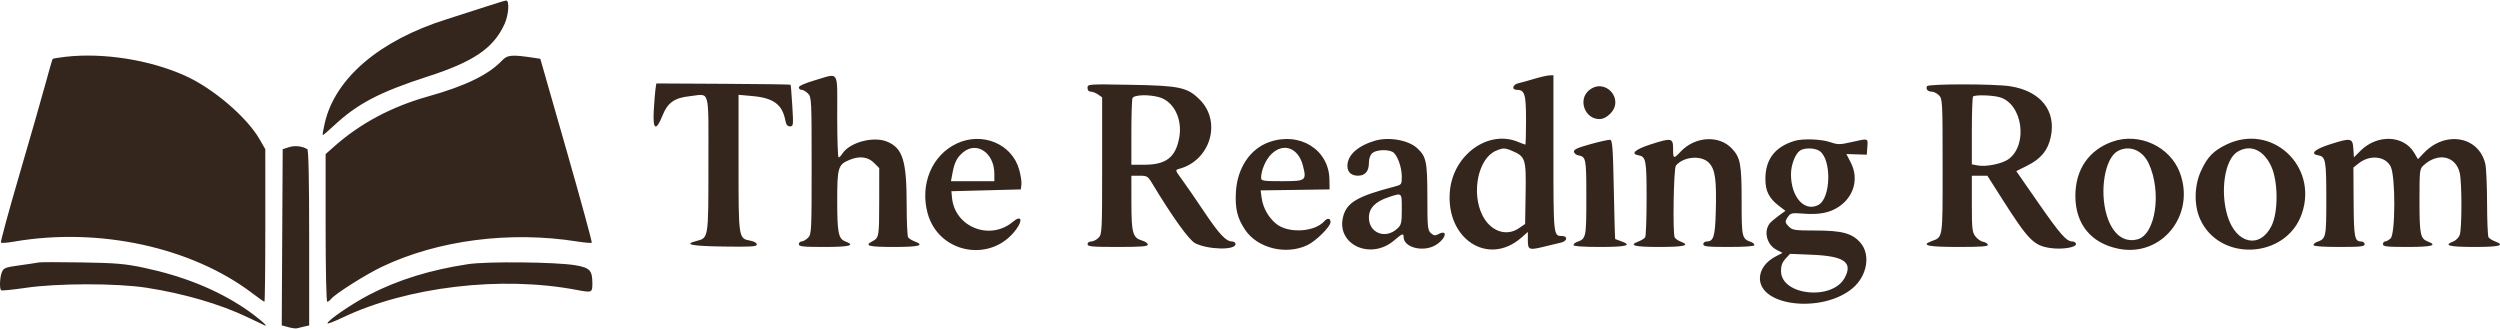
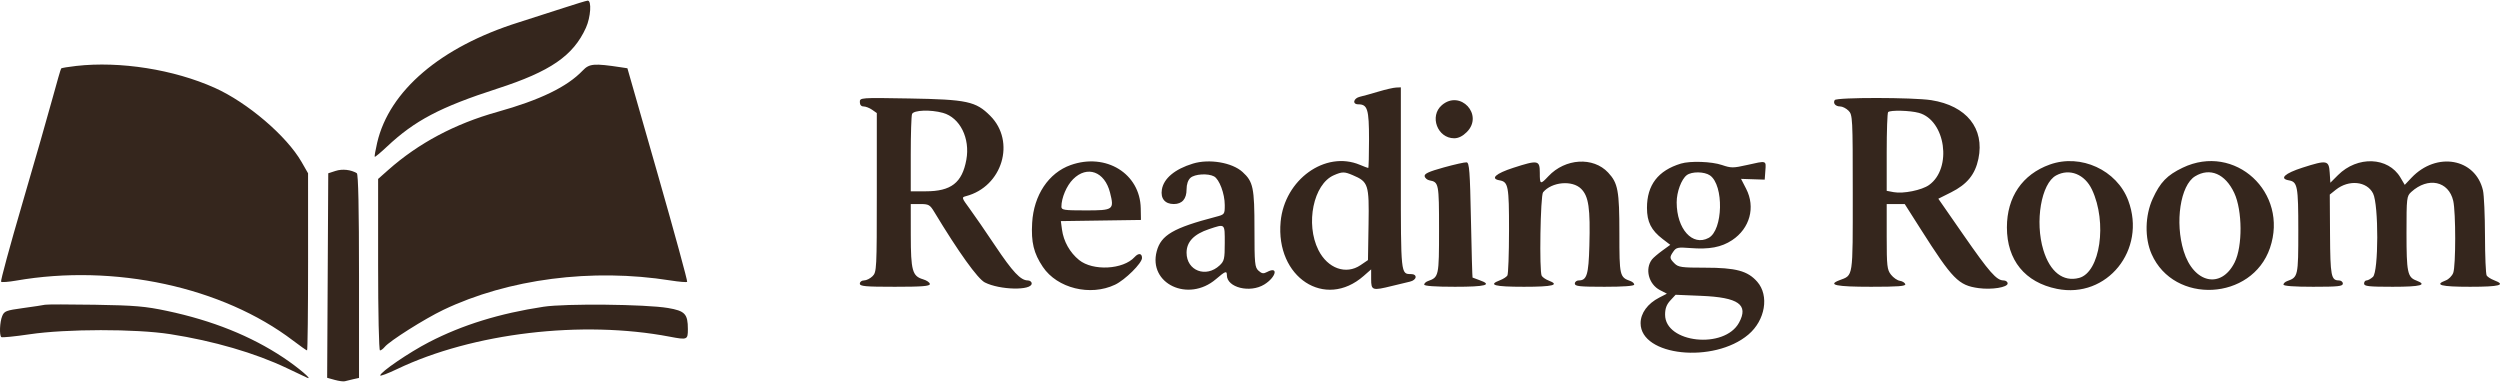
- <svg xmlns="http://www.w3.org/2000/svg" width="1368" height="180" viewBox="0.782 0.124 1368.286 179.462" role="img" aria-label="The Reading Room">
-   <path d="M 266.500 3.540 C 261 5.347, 251.377 8.439, 245.115 10.413 C 208.495 21.954, 184.277 42.568, 178.563 67.060 C 177.748 70.555, 177.226 73.559, 177.403 73.736 C 177.580 73.913, 180.149 71.779, 183.113 68.993 C 196.264 56.629, 208.277 50.313, 235.235 41.591 C 260.176 33.521, 270.969 26.107, 276.941 12.943 C 279.227 7.902, 279.731 -0.075, 277.750 0.128 C 277.063 0.199, 272 1.734, 266.500 3.540 M 36.754 30.902 C 33.043 31.319, 29.832 31.849, 29.618 32.080 C 29.404 32.311, 27.585 38.575, 25.575 46 C 23.565 53.425, 17.143 75.818, 11.305 95.761 C 5.466 115.705, 0.960 132.293, 1.290 132.623 C 1.621 132.954, 4.782 132.721, 8.315 132.106 C 54.694 124.029, 105.653 135.060, 138.952 160.383 C 142.290 162.922, 145.242 165, 145.511 165 C 145.780 165, 145.996 146.213, 145.991 123.250 L 145.981 81.500 142.925 76.170 C 135.894 63.910, 117.406 48.129, 101.983 41.222 C 82.667 32.572, 57.433 28.580, 36.754 30.902 M 275.462 33.051 C 268.076 40.789, 255.437 46.915, 235.132 52.600 C 215.166 58.190, 197.997 67.332, 183.750 79.960 L 179 84.170 179 124.585 C 179 147.102, 179.389 165, 179.878 165 C 180.360 165, 181.373 164.248, 182.128 163.328 C 184.430 160.523, 200.992 150.061, 209.737 145.887 C 240.381 131.261, 279.813 126.154, 316.828 132.017 C 320.858 132.656, 324.384 132.950, 324.663 132.670 C 324.942 132.391, 318.720 109.627, 310.835 82.083 L 296.500 32.003 293.500 31.549 C 280.737 29.619, 278.565 29.800, 275.462 33.051 M 446.750 43.782 C 441.414 45.341, 438 46.858, 438 47.669 C 438 48.401, 438.675 49, 439.500 49 C 440.325 49, 441.900 49.900, 443 51 C 444.929 52.929, 445 54.333, 445 90.500 C 445 126.667, 444.929 128.071, 443 130 C 441.900 131.100, 440.325 132, 439.500 132 C 438.675 132, 438 132.675, 438 133.500 C 438 134.762, 440.222 135, 452 135 C 465.827 135, 469.121 134.137, 463.482 131.993 C 459.654 130.538, 459 127.278, 459 109.657 C 459 91.590, 459.487 89.948, 465.599 87.394 C 471.156 85.072, 475.747 85.593, 479.077 88.923 L 482 91.846 481.985 110.173 C 481.969 129.380, 481.865 129.982, 478.250 131.885 C 473.599 134.335, 476.109 135, 490 135 C 503.983 135, 507.126 134.139, 501.270 131.913 C 499.769 131.342, 498.201 130.341, 497.786 129.687 C 497.370 129.034, 497.024 120.985, 497.015 111.799 C 496.993 87.733, 494.885 80.939, 486.329 77.364 C 478.802 74.219, 465.651 77.783, 461.753 84.024 C 461.074 85.111, 460.177 86, 459.759 86 C 459.342 86, 459 75.875, 459 63.500 C 459 37.538, 460.401 39.793, 446.750 43.782 M 840.500 42.988 C 837.200 43.979, 833.263 45.070, 831.750 45.414 C 828.636 46.121, 827.977 49, 830.929 49 C 835.292 49, 836 51.312, 836 65.571 C 836 72.957, 835.830 79, 835.622 79 C 835.414 79, 833.629 78.325, 831.654 77.500 C 815.366 70.694, 796.188 84.472, 794.336 104.309 C 791.882 130.583, 815.280 145.863, 833.487 129.878 L 837 126.793 837 131.396 C 837 136.737, 837.532 136.910, 846.856 134.604 C 849.960 133.837, 853.737 132.928, 855.250 132.585 C 858.609 131.824, 858.964 129, 855.700 129 C 850.987 129, 851 129.129, 851 83.800 L 851 41 848.750 41.094 C 847.513 41.145, 843.800 41.998, 840.500 42.988 M 359.551 48.500 C 359.306 50.150, 358.876 55.467, 358.597 60.315 C 357.983 70.960, 359.812 71.979, 363.415 63 C 366.233 55.977, 369.927 53.381, 378.391 52.475 C 389.609 51.273, 388.500 47.194, 388.500 89.661 C 388.500 130.862, 388.638 130, 381.770 131.780 C 374.708 133.610, 379.218 134.511, 396.750 134.773 C 411.924 134.999, 415 134.807, 415 133.634 C 415 132.815, 413.543 131.949, 411.529 131.571 C 404.944 130.336, 405 130.700, 405 89.140 L 405 51.724 412.658 52.418 C 424.158 53.460, 428.960 57.026, 430.608 65.750 C 431.051 68.090, 431.766 69, 433.165 69 C 435.014 69, 435.074 68.458, 434.421 57.750 C 434.043 51.563, 433.621 46.365, 433.483 46.200 C 433.346 46.035, 416.755 45.810, 396.615 45.700 L 359.997 45.500 359.551 48.500 M 596 47.919 C 596 49.247, 596.644 50, 597.777 50 C 598.755 50, 600.555 50.701, 601.777 51.557 L 604 53.113 604 90.557 C 604 126.667, 603.929 128.071, 602 130 C 600.900 131.100, 599.100 132, 598 132 C 596.889 132, 596 132.667, 596 133.500 C 596 134.773, 598.500 135, 612.500 135 C 625.327 135, 629 134.712, 629 133.707 C 629 132.996, 627.544 131.983, 625.764 131.457 C 620.760 129.977, 620.031 127.351, 620.015 110.750 L 620 96 624.418 96 C 628.455 96, 629.033 96.324, 631.102 99.750 C 642.491 118.607, 651.550 131.240, 654.910 132.954 C 661.931 136.536, 677 136.866, 677 133.439 C 677 132.647, 676.161 132, 675.135 132 C 671.800 132, 668.024 127.977, 659.768 115.629 C 655.308 108.958, 649.897 101.105, 647.745 98.178 C 643.942 93.007, 643.894 92.841, 646.041 92.279 C 663.182 87.797, 669.588 66.535, 657.453 54.400 C 650.635 47.583, 646.562 46.712, 619.250 46.241 C 596.238 45.843, 596 45.860, 596 47.919 M 1055.500 47 C 1054.577 48.494, 1055.861 50, 1058.059 50 C 1059.127 50, 1060.900 50.900, 1062 52 C 1063.928 53.928, 1064 55.333, 1064 90.845 C 1064 131.456, 1064.314 129.409, 1057.688 131.929 C 1051.916 134.123, 1056.186 135, 1072.642 135 C 1085.415 135, 1089.073 134.716, 1088.755 133.750 C 1088.529 133.063, 1087.375 132.357, 1086.192 132.183 C 1085.008 132.009, 1083.131 130.711, 1082.020 129.298 C 1080.192 126.975, 1080 125.267, 1080 111.365 L 1080 96 1084.250 96.005 L 1088.500 96.010 1095.969 107.755 C 1111.087 131.530, 1113.834 134.330, 1123.316 135.630 C 1129.499 136.477, 1137 135.276, 1137 133.439 C 1137 132.647, 1136.125 132, 1135.056 132 C 1131.776 132, 1128.399 128.162, 1116.135 110.500 L 1104.332 93.500 1110.323 90.500 C 1117.894 86.709, 1121.668 82.085, 1123.217 74.702 C 1126.222 60.375, 1117.613 49.656, 1101 47.039 C 1092.497 45.700, 1056.323 45.669, 1055.500 47 M 870.328 49.394 C 864.343 54.542, 868.233 65, 876.133 65 C 878.139 65, 880.136 64.018, 882.077 62.077 C 890.178 53.975, 879.014 41.923, 870.328 49.394 M 620.607 53.582 C 620.273 54.452, 620 63.002, 620 72.582 L 620 90 627.040 90 C 639.023 90, 644.205 85.988, 646.194 75.170 C 648.063 65.004, 643.213 55.264, 635.168 53.030 C 629.325 51.407, 621.325 51.710, 620.607 53.582 M 1080.667 52.667 C 1080.300 53.033, 1080 61.533, 1080 71.555 L 1080 89.777 1083.311 90.399 C 1087.789 91.239, 1096.532 89.469, 1099.958 87.030 C 1110.970 79.189, 1107.778 56.532, 1095.168 53.030 C 1091.040 51.883, 1081.684 51.649, 1080.667 52.667 M 524.479 78.358 C 510.883 84.689, 504.175 100.661, 508.461 116.495 C 514.466 138.677, 543.266 143.990, 556.913 125.433 C 560.828 120.110, 559.670 117.417, 555.115 121.250 C 542.587 131.791, 523.294 124.113, 521.820 108 L 521.500 104.500 540.500 104 L 559.500 103.500 559.818 100.738 C 559.992 99.219, 559.407 95.472, 558.517 92.412 C 554.479 78.519, 538.395 71.878, 524.479 78.358 M 695.385 77.617 C 684.965 81.313, 677.967 91.807, 677.218 104.861 C 676.692 114.036, 677.947 119.207, 682.264 125.635 C 689.029 135.711, 704.618 139.558, 716.270 134.025 C 721.036 131.763, 729 123.876, 729 121.418 C 729 119.174, 727.338 118.969, 725.511 120.988 C 720.154 126.907, 705.866 127.669, 699.336 122.384 C 694.987 118.864, 692.022 113.583, 691.277 108.030 L 690.743 104.045 709.621 103.773 L 728.500 103.500 728.399 98 C 728.100 81.651, 712.015 71.720, 695.385 77.617 M 753 76.935 C 744.457 79.543, 739.209 83.939, 738.355 89.202 C 737.672 93.409, 739.824 96, 744 96 C 747.910 96, 750 93.590, 750 89.084 C 750 86.698, 750.673 84.701, 751.829 83.655 C 753.845 81.830, 760.096 81.446, 762.945 82.971 C 765.445 84.309, 768 91.137, 768 96.482 C 768 100.866, 767.945 100.937, 763.750 102.032 C 743.805 107.239, 737.986 110.623, 735.946 118.202 C 731.812 133.552, 750.828 142.543, 763.850 131.396 C 768.306 127.583, 769 127.333, 769 129.545 C 769 135.374, 779.909 138.073, 786.645 133.911 C 792.268 130.435, 793.445 125.086, 787.937 128.033 C 786.250 128.936, 785.454 128.816, 783.917 127.425 C 782.164 125.838, 782 124.161, 782 107.813 C 782 88.278, 781.414 85.472, 776.373 80.886 C 771.461 76.417, 760.671 74.593, 753 76.935 M 871.209 78.752 C 864.111 80.724, 861.989 81.704, 862.220 82.905 C 862.387 83.770, 863.418 84.643, 864.511 84.846 C 868.874 85.656, 869 86.303, 869 107.967 C 869 130.100, 868.917 130.484, 863.750 132.317 C 862.788 132.658, 862 133.401, 862 133.969 C 862 134.630, 867.206 135, 876.500 135 C 891.102 135, 894.425 134.090, 888 131.850 C 886.350 131.275, 884.906 130.736, 884.791 130.652 C 884.676 130.568, 884.339 118.356, 884.041 103.513 C 883.581 80.541, 883.277 76.499, 882 76.348 C 881.175 76.251, 876.319 77.333, 871.209 78.752 M 904 78.924 C 895.691 81.613, 893.016 84.040, 897.500 84.821 C 901.645 85.542, 902.001 87.415, 901.985 108.441 C 901.976 119.474, 901.630 129.034, 901.214 129.687 C 900.799 130.341, 899.231 131.342, 897.730 131.913 C 891.874 134.139, 895.017 135, 909 135 C 922.739 135, 926.119 134.136, 920.597 132.037 C 919.276 131.534, 917.836 130.543, 917.397 129.834 C 916.196 127.891, 916.776 91.975, 918.033 90.460 C 922.122 85.533, 931.807 84.653, 935.984 88.830 C 939.538 92.384, 940.338 97.950, 939.853 115.749 C 939.484 129.279, 938.651 132, 934.878 132 C 933.845 132, 933 132.675, 933 133.500 C 933 134.762, 935.222 135, 947 135 C 955.951 135, 961 134.628, 961 133.969 C 961 133.401, 960.212 132.658, 959.250 132.317 C 954.134 130.502, 954 129.928, 954 109.813 C 954 89.683, 953.345 86.141, 948.702 81.169 C 941.670 73.637, 928.491 74.436, 920.563 82.874 C 916.726 86.958, 916.485 86.862, 916.493 81.250 C 916.502 75.313, 915.649 75.154, 904 78.924 M 982.994 76.934 C 972.222 80.211, 966.997 87.034, 967.004 97.815 C 967.008 104.419, 969.003 108.375, 974.408 112.498 L 977.987 115.227 974.243 117.947 C 972.184 119.443, 970.002 121.304, 969.394 122.083 C 965.917 126.539, 967.786 133.804, 973.118 136.561 L 976.393 138.255 972.818 140.089 C 967.291 142.925, 964 147.436, 964 152.177 C 964 167.664, 998.512 171.304, 1014.794 157.534 C 1022.763 150.794, 1024.713 139.160, 1018.970 132.619 C 1014.466 127.489, 1008.920 126, 994.322 126 C 983.333 126, 981.784 125.784, 980 124 C 977.608 121.608, 977.559 121.075, 979.477 118.336 C 980.794 116.457, 981.655 116.283, 987.376 116.742 C 996.345 117.462, 1002.080 116.383, 1007.148 113.022 C 1015.510 107.476, 1018.229 97.513, 1013.752 88.819 L 1011.342 84.137 1016.921 84.319 L 1022.500 84.500 1022.807 80.250 C 1023.160 75.382, 1023.509 75.489, 1014.148 77.603 C 1007.638 79.073, 1006.663 79.073, 1002.347 77.603 C 997.486 75.946, 987.388 75.598, 982.994 76.934 M 1156.882 77.381 C 1143.944 82.004, 1136.656 92.677, 1136.656 107 C 1136.656 122.462, 1145.180 132.933, 1160.250 135.979 C 1183.843 140.749, 1202.548 117.577, 1193.857 94.347 C 1188.480 79.976, 1171.466 72.169, 1156.882 77.381 M 1219.500 78.875 C 1212.140 82.400, 1208.925 85.725, 1205.378 93.480 C 1201.729 101.459, 1201.523 112.028, 1204.869 119.607 C 1215.401 143.464, 1252.146 141.562, 1260.645 116.720 C 1269.598 90.550, 1244.097 67.095, 1219.500 78.875 M 1276 78.840 C 1267.643 81.515, 1264.918 84.023, 1269.500 84.821 C 1273.645 85.542, 1274 87.415, 1274 108.536 C 1274 130.047, 1273.902 130.489, 1268.750 132.317 C 1267.787 132.658, 1267 133.401, 1267 133.969 C 1267 134.628, 1272.049 135, 1281 135 C 1292.778 135, 1295 134.762, 1295 133.500 C 1295 132.675, 1294.155 132, 1293.122 132 C 1289.487 132, 1289.078 129.884, 1288.955 110.464 L 1288.836 91.543 1291.668 89.275 C 1297.791 84.374, 1306.333 85.222, 1309.248 91.022 C 1311.916 96.329, 1311.854 127.917, 1309.171 130.345 C 1308.165 131.255, 1306.815 132, 1306.171 132 C 1305.527 132, 1305 132.675, 1305 133.500 C 1305 134.759, 1307.167 135, 1318.500 135 C 1331.790 135, 1335.069 134.117, 1329.561 132.023 C 1325.480 130.471, 1325 128.129, 1325 109.740 C 1325 92.978, 1325.081 92.274, 1327.250 90.299 C 1335.163 83.092, 1344.870 85.153, 1347.028 94.500 C 1348.263 99.847, 1348.255 125.198, 1347.018 128.453 C 1346.478 129.874, 1344.903 131.467, 1343.518 131.993 C 1337.879 134.137, 1341.173 135, 1355 135 C 1368.983 135, 1372.126 134.139, 1366.270 131.913 C 1364.769 131.342, 1363.201 130.341, 1362.786 129.687 C 1362.370 129.034, 1362.013 120.625, 1361.991 111 C 1361.970 101.375, 1361.543 91.735, 1361.043 89.577 C 1357.526 74.416, 1339.133 71.164, 1327.337 83.619 L 1324.173 86.959 1322.126 83.488 C 1316.381 73.752, 1301.867 73.200, 1292.699 82.368 L 1289.108 85.959 1288.804 81.229 C 1288.424 75.319, 1287.523 75.150, 1276 78.840 M 158.963 80.381 L 155.500 81.500 155.240 129.700 L 154.981 177.901 158.565 178.890 C 160.536 179.435, 162.678 179.720, 163.325 179.524 C 163.971 179.327, 165.738 178.896, 167.250 178.564 L 170 177.962 170 130.040 C 170 98.163, 169.654 81.904, 168.967 81.480 C 166.248 79.799, 162.154 79.349, 158.963 80.381 M 527.844 83.255 C 524.542 86.047, 523.181 88.708, 522.102 94.486 L 521.258 99 533.129 99 L 545 99 545 94.968 C 545 83.514, 535.340 76.919, 527.844 83.255 M 696.503 84.297 C 693.450 87.350, 691.019 93.078, 691.006 97.250 C 691.001 98.815, 692.209 99, 702.433 99 C 715.554 99, 715.961 98.703, 713.925 90.618 C 711.416 80.651, 703.148 77.652, 696.503 84.297 M 819.415 82.421 C 809.800 86.608, 805.936 105.316, 812.133 117.675 C 816.491 126.367, 825.130 129.465, 832 124.800 L 835.500 122.423 835.775 105.552 C 836.082 86.713, 835.700 85.532, 828.282 82.371 C 824.361 80.700, 823.355 80.706, 819.415 82.421 M 985.761 82.384 C 983.220 84.314, 980.999 90.306, 981.006 95.218 C 981.022 107.767, 988.453 116.039, 996.055 111.970 C 1002.877 108.320, 1003.340 87.154, 996.701 82.503 C 994.071 80.661, 988.116 80.596, 985.761 82.384 M 1159.849 82.520 C 1152.835 86.330, 1149.768 104.293, 1153.842 117.704 C 1156.967 127.995, 1163.170 132.824, 1170.691 130.822 C 1180.616 128.181, 1184.041 104.703, 1176.761 89.215 C 1173.337 81.931, 1166.162 79.091, 1159.849 82.520 M 1225.350 82.928 C 1218.425 87.151, 1215.769 104.567, 1219.975 118.184 C 1224.660 133.351, 1237.638 136.223, 1244 123.500 C 1247.779 115.943, 1247.682 99.046, 1243.813 90.776 C 1239.577 81.722, 1232.359 78.654, 1225.350 82.928 M 760.627 107.809 C 753.454 110.191, 750 113.811, 750 118.947 C 750 127.443, 759.170 130.947, 765.598 124.908 C 767.761 122.876, 768 121.823, 768 114.326 C 768 105.049, 768.257 105.276, 760.627 107.809 M 978.023 141.439 C 976.235 143.368, 975.545 145.239, 975.545 148.159 C 975.545 161.542, 1003.549 164.545, 1010.406 151.896 C 1015.002 143.418, 1010.183 140.005, 992.581 139.270 L 980.500 138.765 978.023 141.439 M 22 143.466 C 21.175 143.663, 16.532 144.366, 11.682 145.026 C 3.597 146.128, 2.775 146.447, 1.797 148.864 C 0.673 151.642, 0.410 157.744, 1.374 158.707 C 1.686 159.019, 7.692 158.426, 14.721 157.388 C 32.110 154.821, 64.718 154.790, 81 157.324 C 101.422 160.503, 121.070 166.226, 136 173.344 C 140.675 175.573, 144.950 177.598, 145.500 177.844 C 148.674 179.266, 141.291 172.990, 134.376 168.389 C 119.048 158.190, 100.891 150.903, 79.519 146.374 C 69.217 144.191, 64.357 143.776, 45.500 143.466 C 33.400 143.268, 22.825 143.268, 22 143.466 M 256.961 144.409 C 236.219 147.558, 218.758 152.956, 203 161.091 C 193.634 165.926, 180 175.232, 180 176.789 C 180 177.229, 183.591 175.872, 187.979 173.774 C 223.580 156.752, 275.068 150.641, 316.467 158.524 C 324.747 160.100, 325 159.996, 325 154.988 C 325 147.798, 323.647 146.356, 315.637 145.001 C 305.081 143.216, 267.328 142.835, 256.961 144.409" stroke="none" fill="#35261d" fill-rule="evenodd" />
+ <svg xmlns="http://www.w3.org/2000/svg" width="1178" height="180" viewBox="0.782 0.124 1178.341 179.462" role="img" aria-label="Reading Room">
+   <g fill="#35261d" fill-rule="evenodd">
+     <path d="M 266.500 3.540 C 261 5.347, 251.377 8.439, 245.115 10.413 C 208.495 21.954, 184.277 42.568, 178.563 67.060 C 177.748 70.555, 177.226 73.559, 177.403 73.736 C 177.580 73.913, 180.149 71.779, 183.113 68.993 C 196.264 56.629, 208.277 50.313, 235.235 41.591 C 260.176 33.521, 270.969 26.107, 276.941 12.943 C 279.227 7.902, 279.731 -0.075, 277.750 0.128 C 277.063 0.199, 272 1.734, 266.500 3.540  M 36.754 30.902 C 33.043 31.319, 29.832 31.849, 29.618 32.080 C 29.404 32.311, 27.585 38.575, 25.575 46 C 23.565 53.425, 17.143 75.818, 11.305 95.761 C 5.466 115.705, 0.960 132.293, 1.290 132.623 C 1.621 132.954, 4.782 132.721, 8.315 132.106 C 54.694 124.029, 105.653 135.060, 138.952 160.383 C 142.290 162.922, 145.242 165, 145.511 165 C 145.780 165, 145.996 146.213, 145.991 123.250 L 145.981 81.500 142.925 76.170 C 135.894 63.910, 117.406 48.129, 101.983 41.222 C 82.667 32.572, 57.433 28.580, 36.754 30.902  M 275.462 33.051 C 268.076 40.789, 255.437 46.915, 235.132 52.600 C 215.166 58.190, 197.997 67.332, 183.750 79.960 L 179 84.170 179 124.585 C 179 147.102, 179.389 165, 179.878 165 C 180.360 165, 181.373 164.248, 182.128 163.328 C 184.430 160.523, 200.992 150.061, 209.737 145.887 C 240.381 131.261, 279.813 126.154, 316.828 132.017 C 320.858 132.656, 324.384 132.950, 324.663 132.670 C 324.942 132.391, 318.720 109.627, 310.835 82.083 L 296.500 32.003 293.500 31.549 C 280.737 29.619, 278.565 29.800, 275.462 33.051  M 158.963 80.381 L 155.500 81.500 155.240 129.700 L 154.981 177.901 158.565 178.890 C 160.536 179.435, 162.678 179.720, 163.325 179.524 C 163.971 179.327, 165.738 178.896, 167.250 178.564 L 170 177.962 170 130.040 C 170 98.163, 169.654 81.904, 168.967 81.480 C 166.248 79.799, 162.154 79.349, 158.963 80.381  M 22 143.466 C 21.175 143.663, 16.532 144.366, 11.682 145.026 C 3.597 146.128, 2.775 146.447, 1.797 148.864 C 0.673 151.642, 0.410 157.744, 1.374 158.707 C 1.686 159.019, 7.692 158.426, 14.721 157.388 C 32.110 154.821, 64.718 154.790, 81 157.324 C 101.422 160.503, 121.070 166.226, 136 173.344 C 140.675 175.573, 144.950 177.598, 145.500 177.844 C 148.674 179.266, 141.291 172.990, 134.376 168.389 C 119.048 158.190, 100.891 150.903, 79.519 146.374 C 69.217 144.191, 64.357 143.776, 45.500 143.466 C 33.400 143.268, 22.825 143.268, 22 143.466  M 256.961 144.409 C 236.219 147.558, 218.758 152.956, 203 161.091 C 193.634 165.926, 180 175.232, 180 176.789 C 180 177.229, 183.591 175.872, 187.979 173.774 C 223.580 156.752, 275.068 150.641, 316.467 158.524 C 324.747 160.100, 325 159.996, 325 154.988 C 325 147.798, 323.647 146.356, 315.637 145.001 C 305.081 143.216, 267.328 142.835, 256.961 144.409" />
+     <path transform="translate(-189.9454 0)" d="M 840.500 42.988 C 837.200 43.979, 833.263 45.070, 831.750 45.414 C 828.636 46.121, 827.977 49, 830.929 49 C 835.292 49, 836 51.312, 836 65.571 C 836 72.957, 835.830 79, 835.622 79 C 835.414 79, 833.629 78.325, 831.654 77.500 C 815.366 70.694, 796.188 84.472, 794.336 104.309 C 791.882 130.583, 815.280 145.863, 833.487 129.878 L 837 126.793 837 131.396 C 837 136.737, 837.532 136.910, 846.856 134.604 C 849.960 133.837, 853.737 132.928, 855.250 132.585 C 858.609 131.824, 858.964 129, 855.700 129 C 850.987 129, 851 129.129, 851 83.800 L 851 41 848.750 41.094 C 847.513 41.145, 843.800 41.998, 840.500 42.988  M 596 47.919 C 596 49.247, 596.644 50, 597.777 50 C 598.755 50, 600.555 50.701, 601.777 51.557 L 604 53.113 604 90.557 C 604 126.667, 603.929 128.071, 602 130 C 600.900 131.100, 599.100 132, 598 132 C 596.889 132, 596 132.667, 596 133.500 C 596 134.773, 598.500 135, 612.500 135 C 625.327 135, 629 134.712, 629 133.707 C 629 132.996, 627.544 131.983, 625.764 131.457 C 620.760 129.977, 620.031 127.351, 620.015 110.750 L 620 96 624.418 96 C 628.455 96, 629.033 96.324, 631.102 99.750 C 642.491 118.607, 651.550 131.240, 654.910 132.954 C 661.931 136.536, 677 136.866, 677 133.439 C 677 132.647, 676.161 132, 675.135 132 C 671.800 132, 668.024 127.977, 659.768 115.629 C 655.308 108.958, 649.897 101.105, 647.745 98.178 C 643.942 93.007, 643.894 92.841, 646.041 92.279 C 663.182 87.797, 669.588 66.535, 657.453 54.400 C 650.635 47.583, 646.562 46.712, 619.250 46.241 C 596.238 45.843, 596 45.860, 596 47.919  M 1055.500 47 C 1054.577 48.494, 1055.861 50, 1058.059 50 C 1059.127 50, 1060.900 50.900, 1062 52 C 1063.928 53.928, 1064 55.333, 1064 90.845 C 1064 131.456, 1064.314 129.409, 1057.688 131.929 C 1051.916 134.123, 1056.186 135, 1072.642 135 C 1085.415 135, 1089.073 134.716, 1088.755 133.750 C 1088.529 133.063, 1087.375 132.357, 1086.192 132.183 C 1085.008 132.009, 1083.131 130.711, 1082.020 129.298 C 1080.192 126.975, 1080 125.267, 1080 111.365 L 1080 96 1084.250 96.005 L 1088.500 96.010 1095.969 107.755 C 1111.087 131.530, 1113.834 134.330, 1123.316 135.630 C 1129.499 136.477, 1137 135.276, 1137 133.439 C 1137 132.647, 1136.125 132, 1135.056 132 C 1131.776 132, 1128.399 128.162, 1116.135 110.500 L 1104.332 93.500 1110.323 90.500 C 1117.894 86.709, 1121.668 82.085, 1123.217 74.702 C 1126.222 60.375, 1117.613 49.656, 1101 47.039 C 1092.497 45.700, 1056.323 45.669, 1055.500 47  M 870.328 49.394 C 864.343 54.542, 868.233 65, 876.133 65 C 878.139 65, 880.136 64.018, 882.077 62.077 C 890.178 53.975, 879.014 41.923, 870.328 49.394  M 620.607 53.582 C 620.273 54.452, 620 63.002, 620 72.582 L 620 90 627.040 90 C 639.023 90, 644.205 85.988, 646.194 75.170 C 648.063 65.004, 643.213 55.264, 635.168 53.030 C 629.325 51.407, 621.325 51.710, 620.607 53.582  M 1080.667 52.667 C 1080.300 53.033, 1080 61.533, 1080 71.555 L 1080 89.777 1083.311 90.399 C 1087.789 91.239, 1096.532 89.469, 1099.958 87.030 C 1110.970 79.189, 1107.778 56.532, 1095.168 53.030 C 1091.040 51.883, 1081.684 51.649, 1080.667 52.667  M 695.385 77.617 C 684.965 81.313, 677.967 91.807, 677.218 104.861 C 676.692 114.036, 677.947 119.207, 682.264 125.635 C 689.029 135.711, 704.618 139.558, 716.270 134.025 C 721.036 131.763, 729 123.876, 729 121.418 C 729 119.174, 727.338 118.969, 725.511 120.988 C 720.154 126.907, 705.866 127.669, 699.336 122.384 C 694.987 118.864, 692.022 113.583, 691.277 108.030 L 690.743 104.045 709.621 103.773 L 728.500 103.500 728.399 98 C 728.100 81.651, 712.015 71.720, 695.385 77.617  M 753 76.935 C 744.457 79.543, 739.209 83.939, 738.355 89.202 C 737.672 93.409, 739.824 96, 744 96 C 747.910 96, 750 93.590, 750 89.084 C 750 86.698, 750.673 84.701, 751.829 83.655 C 753.845 81.830, 760.096 81.446, 762.945 82.971 C 765.445 84.309, 768 91.137, 768 96.482 C 768 100.866, 767.945 100.937, 763.750 102.032 C 743.805 107.239, 737.986 110.623, 735.946 118.202 C 731.812 133.552, 750.828 142.543, 763.850 131.396 C 768.306 127.583, 769 127.333, 769 129.545 C 769 135.374, 779.909 138.073, 786.645 133.911 C 792.268 130.435, 793.445 125.086, 787.937 128.033 C 786.250 128.936, 785.454 128.816, 783.917 127.425 C 782.164 125.838, 782 124.161, 782 107.813 C 782 88.278, 781.414 85.472, 776.373 80.886 C 771.461 76.417, 760.671 74.593, 753 76.935  M 871.209 78.752 C 864.111 80.724, 861.989 81.704, 862.220 82.905 C 862.387 83.770, 863.418 84.643, 864.511 84.846 C 868.874 85.656, 869 86.303, 869 107.967 C 869 130.100, 868.917 130.484, 863.750 132.317 C 862.788 132.658, 862 133.401, 862 133.969 C 862 134.630, 867.206 135, 876.500 135 C 891.102 135, 894.425 134.090, 888 131.850 C 886.350 131.275, 884.906 130.736, 884.791 130.652 C 884.676 130.568, 884.339 118.356, 884.041 103.513 C 883.581 80.541, 883.277 76.499, 882 76.348 C 881.175 76.251, 876.319 77.333, 871.209 78.752  M 904 78.924 C 895.691 81.613, 893.016 84.040, 897.500 84.821 C 901.645 85.542, 902.001 87.415, 901.985 108.441 C 901.976 119.474, 901.630 129.034, 901.214 129.687 C 900.799 130.341, 899.231 131.342, 897.730 131.913 C 891.874 134.139, 895.017 135, 909 135 C 922.739 135, 926.119 134.136, 920.597 132.037 C 919.276 131.534, 917.836 130.543, 917.397 129.834 C 916.196 127.891, 916.776 91.975, 918.033 90.460 C 922.122 85.533, 931.807 84.653, 935.984 88.830 C 939.538 92.384, 940.338 97.950, 939.853 115.749 C 939.484 129.279, 938.651 132, 934.878 132 C 933.845 132, 933 132.675, 933 133.500 C 933 134.762, 935.222 135, 947 135 C 955.951 135, 961 134.628, 961 133.969 C 961 133.401, 960.212 132.658, 959.250 132.317 C 954.134 130.502, 954 129.928, 954 109.813 C 954 89.683, 953.345 86.141, 948.702 81.169 C 941.670 73.637, 928.491 74.436, 920.563 82.874 C 916.726 86.958, 916.485 86.862, 916.493 81.250 C 916.502 75.313, 915.649 75.154, 904 78.924  M 982.994 76.934 C 972.222 80.211, 966.997 87.034, 967.004 97.815 C 967.008 104.419, 969.003 108.375, 974.408 112.498 L 977.987 115.227 974.243 117.947 C 972.184 119.443, 970.002 121.304, 969.394 122.083 C 965.917 126.539, 967.786 133.804, 973.118 136.561 L 976.393 138.255 972.818 140.089 C 967.291 142.925, 964 147.436, 964 152.177 C 964 167.664, 998.512 171.304, 1014.794 157.534 C 1022.763 150.794, 1024.713 139.160, 1018.970 132.619 C 1014.466 127.489, 1008.920 126, 994.322 126 C 983.333 126, 981.784 125.784, 980 124 C 977.608 121.608, 977.559 121.075, 979.477 118.336 C 980.794 116.457, 981.655 116.283, 987.376 116.742 C 996.345 117.462, 1002.080 116.383, 1007.148 113.022 C 1015.510 107.476, 1018.229 97.513, 1013.752 88.819 L 1011.342 84.137 1016.921 84.319 L 1022.500 84.500 1022.807 80.250 C 1023.160 75.382, 1023.509 75.489, 1014.148 77.603 C 1007.638 79.073, 1006.663 79.073, 1002.347 77.603 C 997.486 75.946, 987.388 75.598, 982.994 76.934  M 1156.882 77.381 C 1143.944 82.004, 1136.656 92.677, 1136.656 107 C 1136.656 122.462, 1145.180 132.933, 1160.250 135.979 C 1183.843 140.749, 1202.548 117.577, 1193.857 94.347 C 1188.480 79.976, 1171.466 72.169, 1156.882 77.381  M 1219.500 78.875 C 1212.140 82.400, 1208.925 85.725, 1205.378 93.480 C 1201.729 101.459, 1201.523 112.028, 1204.869 119.607 C 1215.401 143.464, 1252.146 141.562, 1260.645 116.720 C 1269.598 90.550, 1244.097 67.095, 1219.500 78.875  M 1276 78.840 C 1267.643 81.515, 1264.918 84.023, 1269.500 84.821 C 1273.645 85.542, 1274 87.415, 1274 108.536 C 1274 130.047, 1273.902 130.489, 1268.750 132.317 C 1267.787 132.658, 1267 133.401, 1267 133.969 C 1267 134.628, 1272.049 135, 1281 135 C 1292.778 135, 1295 134.762, 1295 133.500 C 1295 132.675, 1294.155 132, 1293.122 132 C 1289.487 132, 1289.078 129.884, 1288.955 110.464 L 1288.836 91.543 1291.668 89.275 C 1297.791 84.374, 1306.333 85.222, 1309.248 91.022 C 1311.916 96.329, 1311.854 127.917, 1309.171 130.345 C 1308.165 131.255, 1306.815 132, 1306.171 132 C 1305.527 132, 1305 132.675, 1305 133.500 C 1305 134.759, 1307.167 135, 1318.500 135 C 1331.790 135, 1335.069 134.117, 1329.561 132.023 C 1325.480 130.471, 1325 128.129, 1325 109.740 C 1325 92.978, 1325.081 92.274, 1327.250 90.299 C 1335.163 83.092, 1344.870 85.153, 1347.028 94.500 C 1348.263 99.847, 1348.255 125.198, 1347.018 128.453 C 1346.478 129.874, 1344.903 131.467, 1343.518 131.993 C 1337.879 134.137, 1341.173 135, 1355 135 C 1368.983 135, 1372.126 134.139, 1366.270 131.913 C 1364.769 131.342, 1363.201 130.341, 1362.786 129.687 C 1362.370 129.034, 1362.013 120.625, 1361.991 111 C 1361.970 101.375, 1361.543 91.735, 1361.043 89.577 C 1357.526 74.416, 1339.133 71.164, 1327.337 83.619 L 1324.173 86.959 1322.126 83.488 C 1316.381 73.752, 1301.867 73.200, 1292.699 82.368 L 1289.108 85.959 1288.804 81.229 C 1288.424 75.319, 1287.523 75.150, 1276 78.840  M 696.503 84.297 C 693.450 87.350, 691.019 93.078, 691.006 97.250 C 691.001 98.815, 692.209 99, 702.433 99 C 715.554 99, 715.961 98.703, 713.925 90.618 C 711.416 80.651, 703.148 77.652, 696.503 84.297  M 819.415 82.421 C 809.800 86.608, 805.936 105.316, 812.133 117.675 C 816.491 126.367, 825.130 129.465, 832 124.800 L 835.500 122.423 835.775 105.552 C 836.082 86.713, 835.700 85.532, 828.282 82.371 C 824.361 80.700, 823.355 80.706, 819.415 82.421  M 985.761 82.384 C 983.220 84.314, 980.999 90.306, 981.006 95.218 C 981.022 107.767, 988.453 116.039, 996.055 111.970 C 1002.877 108.320, 1003.340 87.154, 996.701 82.503 C 994.071 80.661, 988.116 80.596, 985.761 82.384  M 1159.849 82.520 C 1152.835 86.330, 1149.768 104.293, 1153.842 117.704 C 1156.967 127.995, 1163.170 132.824, 1170.691 130.822 C 1180.616 128.181, 1184.041 104.703, 1176.761 89.215 C 1173.337 81.931, 1166.162 79.091, 1159.849 82.520  M 1225.350 82.928 C 1218.425 87.151, 1215.769 104.567, 1219.975 118.184 C 1224.660 133.351, 1237.638 136.223, 1244 123.500 C 1247.779 115.943, 1247.682 99.046, 1243.813 90.776 C 1239.577 81.722, 1232.359 78.654, 1225.350 82.928  M 760.627 107.809 C 753.454 110.191, 750 113.811, 750 118.947 C 750 127.443, 759.170 130.947, 765.598 124.908 C 767.761 122.876, 768 121.823, 768 114.326 C 768 105.049, 768.257 105.276, 760.627 107.809  M 978.023 141.439 C 976.235 143.368, 975.545 145.239, 975.545 148.159 C 975.545 161.542, 1003.549 164.545, 1010.406 151.896 C 1015.002 143.418, 1010.183 140.005, 992.581 139.270 L 980.500 138.765 978.023 141.439 " />
+   </g>
</svg>
